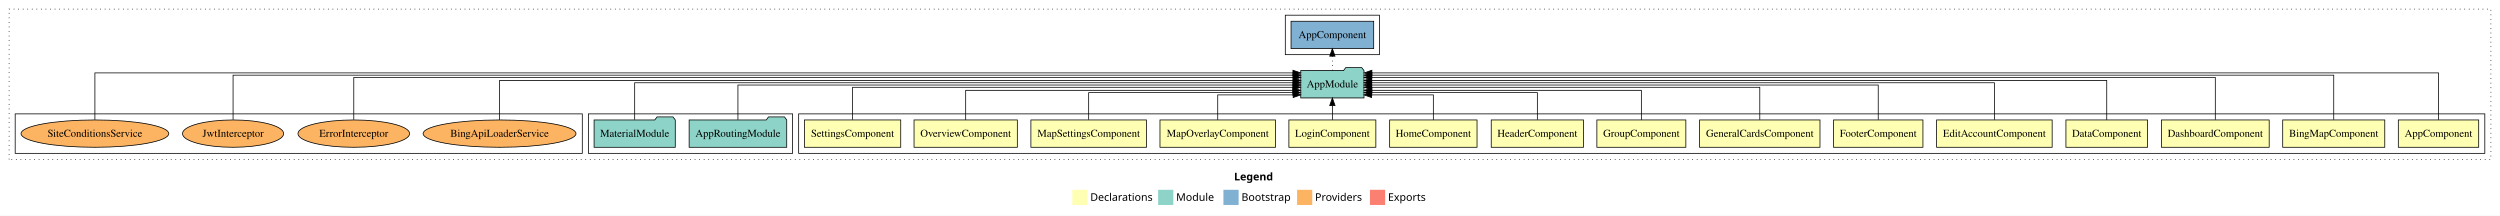
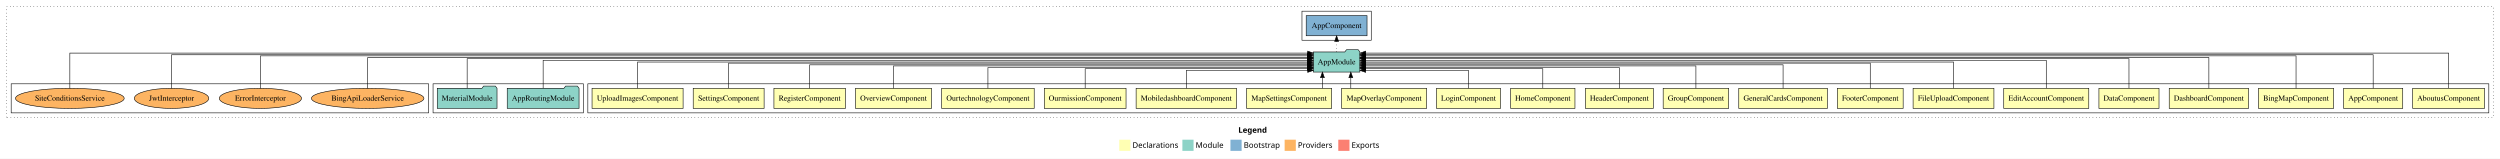
- <svg xmlns="http://www.w3.org/2000/svg" width="3293pt" height="284pt" viewBox="0.00 0.00 3293.00 284.00">
+ <svg xmlns="http://www.w3.org/2000/svg" width="4474pt" height="284pt" viewBox="0.00 0.00 4474.00 284.00">
  <g id="graph0" class="graph" transform="scale(1 1) rotate(0) translate(4 280)">
-     <polygon fill="#ffffff" stroke="transparent" points="-4,4 -4,-280 3289,-280 3289,4 -4,4" />
-     <text text-anchor="start" x="1621.509" y="-42.4" font-family="sans-serif" font-weight="bold" font-size="14.00" fill="#000000">Legend</text>
-     <polygon fill="#ffffb3" stroke="transparent" points="1408.5,-10 1408.5,-30 1428.5,-30 1428.5,-10 1408.5,-10" />
-     <text text-anchor="start" x="1432.129" y="-15.4" font-family="sans-serif" font-size="14.00" fill="#000000">  Declarations</text>
-     <polygon fill="#8dd3c7" stroke="transparent" points="1521.5,-10 1521.5,-30 1541.5,-30 1541.5,-10 1521.5,-10" />
-     <text text-anchor="start" x="1545.225" y="-15.4" font-family="sans-serif" font-size="14.00" fill="#000000">  Module</text>
-     <polygon fill="#80b1d3" stroke="transparent" points="1607.5,-10 1607.5,-30 1627.5,-30 1627.5,-10 1607.5,-10" />
-     <text text-anchor="start" x="1631.281" y="-15.4" font-family="sans-serif" font-size="14.00" fill="#000000">  Bootstrap</text>
-     <polygon fill="#fdb462" stroke="transparent" points="1704.5,-10 1704.5,-30 1724.5,-30 1724.5,-10 1704.5,-10" />
-     <text text-anchor="start" x="1728.173" y="-15.4" font-family="sans-serif" font-size="14.00" fill="#000000">  Providers</text>
-     <polygon fill="#fb8072" stroke="transparent" points="1800.5,-10 1800.5,-30 1820.5,-30 1820.5,-10 1800.5,-10" />
-     <text text-anchor="start" x="1824.226" y="-15.4" font-family="sans-serif" font-size="14.00" fill="#000000">  Exports</text>
+     <polygon fill="#ffffff" stroke="transparent" points="-4,4 -4,-280 4470,-280 4470,4 -4,4" />
+     <text text-anchor="start" x="2212.009" y="-42.4" font-family="sans-serif" font-weight="bold" font-size="14.00" fill="#000000">Legend</text>
+     <polygon fill="#ffffb3" stroke="transparent" points="1999,-10 1999,-30 2019,-30 2019,-10 1999,-10" />
+     <text text-anchor="start" x="2022.629" y="-15.4" font-family="sans-serif" font-size="14.00" fill="#000000">  Declarations</text>
+     <polygon fill="#8dd3c7" stroke="transparent" points="2112,-10 2112,-30 2132,-30 2132,-10 2112,-10" />
+     <text text-anchor="start" x="2135.725" y="-15.4" font-family="sans-serif" font-size="14.00" fill="#000000">  Module</text>
+     <polygon fill="#80b1d3" stroke="transparent" points="2198,-10 2198,-30 2218,-30 2218,-10 2198,-10" />
+     <text text-anchor="start" x="2221.781" y="-15.4" font-family="sans-serif" font-size="14.00" fill="#000000">  Bootstrap</text>
+     <polygon fill="#fdb462" stroke="transparent" points="2295,-10 2295,-30 2315,-30 2315,-10 2295,-10" />
+     <text text-anchor="start" x="2318.673" y="-15.4" font-family="sans-serif" font-size="14.00" fill="#000000">  Providers</text>
+     <polygon fill="#fb8072" stroke="transparent" points="2391,-10 2391,-30 2411,-30 2411,-10 2391,-10" />
+     <text text-anchor="start" x="2414.726" y="-15.4" font-family="sans-serif" font-size="14.00" fill="#000000">  Exports</text>
    <g id="clust1" class="cluster">
-       <polygon fill="none" stroke="#000000" stroke-dasharray="1,5" points="8,-70 8,-268 3277,-268 3277,-70 8,-70" />
+       <polygon fill="none" stroke="#000000" stroke-dasharray="1,5" points="8,-70 8,-268 4458,-268 4458,-70 8,-70" />
    </g>
    <g id="clust2" class="cluster">
-       <polygon fill="none" stroke="#000000" points="1048,-78 1048,-130 3269,-130 3269,-78 1048,-78" />
-     </g>
-     <g id="clust18" class="cluster">
+       <polygon fill="none" stroke="#000000" points="1048,-78 1048,-130 4450,-130 4450,-78 1048,-78" />
+     </g>
+     <g id="clust25" class="cluster">
      <polygon fill="none" stroke="#000000" points="771,-78 771,-130 1040,-130 1040,-78 771,-78" />
    </g>
-     <g id="clust20" class="cluster">
-       <polygon fill="none" stroke="#000000" points="1689,-208 1689,-260 1813,-260 1813,-208 1689,-208" />
-     </g>
-     <g id="clust21" class="cluster">
+     <g id="clust27" class="cluster">
+       <polygon fill="none" stroke="#000000" points="2326,-208 2326,-260 2450,-260 2450,-208 2326,-208" />
+     </g>
+     <g id="clust28" class="cluster">
      <polygon fill="none" stroke="#000000" points="16,-78 16,-130 763,-130 763,-78 16,-78" />
    </g>
    <g id="node1" class="node">
-       <polygon fill="#ffffb3" stroke="#000000" points="3260.94,-122 3155.06,-122 3155.06,-86 3260.94,-86 3260.94,-122" />
-       <text text-anchor="middle" x="3208" y="-99.8" font-family="Times,serif" font-size="14.00" fill="#000000">AppComponent</text>
+       <polygon fill="#ffffb3" stroke="#000000" points="4442.274,-122 4313.726,-122 4313.726,-86 4442.274,-86 4442.274,-122" />
+       <text text-anchor="middle" x="4378" y="-99.8" font-family="Times,serif" font-size="14.00" fill="#000000">AboutusComponent</text>
+     </g>
+     <g id="node23" class="node">
+       <polygon fill="#8dd3c7" stroke="#000000" points="2429.657,-187 2426.657,-191 2405.657,-191 2402.657,-187 2346.343,-187 2346.343,-151 2429.657,-151 2429.657,-187" />
+       <text text-anchor="middle" x="2388" y="-164.8" font-family="Times,serif" font-size="14.00" fill="#000000">AppModule</text>
+     </g>
+     <g id="edge1" class="edge">
+       <path fill="none" stroke="#000000" d="M4378,-122.38C4378,-146.279 4378,-185 4378,-185 4378,-185 2440.023,-185 2440.023,-185" />
+       <polygon fill="#000000" stroke="#000000" points="2440.023,-181.5 2430.023,-185 2440.023,-188.5 2440.023,-181.5" />
+     </g>
+     <g id="node2" class="node">
+       <polygon fill="#ffffb3" stroke="#000000" points="4295.94,-122 4190.06,-122 4190.06,-86 4295.94,-86 4295.94,-122" />
+       <text text-anchor="middle" x="4243" y="-99.8" font-family="Times,serif" font-size="14.00" fill="#000000">AppComponent</text>
+     </g>
+     <g id="edge2" class="edge">
+       <path fill="none" stroke="#000000" d="M4243,-122.091C4243,-145.133 4243,-182 4243,-182 4243,-182 2439.786,-182 2439.786,-182" />
+       <polygon fill="#000000" stroke="#000000" points="2439.786,-178.5 2429.786,-182 2439.786,-185.5 2439.786,-178.5" />
+     </g>
+     <g id="node3" class="node">
+       <polygon fill="#ffffb3" stroke="#000000" points="4172.219,-122 4037.781,-122 4037.781,-86 4172.219,-86 4172.219,-122" />
+       <text text-anchor="middle" x="4105" y="-99.8" font-family="Times,serif" font-size="14.00" fill="#000000">BingMapComponent</text>
+     </g>
+     <g id="edge3" class="edge">
+       <path fill="none" stroke="#000000" d="M4105,-122.011C4105,-144.485 4105,-180 4105,-180 4105,-180 2440.017,-180 2440.017,-180" />
+       <polygon fill="#000000" stroke="#000000" points="2440.017,-176.5 2430.017,-180 2440.017,-183.5 2440.017,-176.5" />
+     </g>
+     <g id="node4" class="node">
+       <polygon fill="#ffffb3" stroke="#000000" points="4019.973,-122 3878.027,-122 3878.027,-86 4019.973,-86 4019.973,-122" />
+       <text text-anchor="middle" x="3949" y="-99.8" font-family="Times,serif" font-size="14.00" fill="#000000">DashboardComponent</text>
+     </g>
+     <g id="edge4" class="edge">
+       <path fill="none" stroke="#000000" d="M3949,-122.045C3949,-143.662 3949,-177 3949,-177 3949,-177 2439.753,-177 2439.753,-177" />
+       <polygon fill="#000000" stroke="#000000" points="2439.753,-173.5 2429.753,-177 2439.753,-180.5 2439.753,-173.5" />
+     </g>
+     <g id="node5" class="node">
+       <polygon fill="#ffffb3" stroke="#000000" points="3859.759,-122 3752.241,-122 3752.241,-86 3859.759,-86 3859.759,-122" />
+       <text text-anchor="middle" x="3806" y="-99.8" font-family="Times,serif" font-size="14.00" fill="#000000">DataComponent</text>
+     </g>
+     <g id="edge5" class="edge">
+       <path fill="none" stroke="#000000" d="M3806,-122.284C3806,-143.321 3806,-175 3806,-175 3806,-175 2439.67,-175 2439.67,-175" />
+       <polygon fill="#000000" stroke="#000000" points="2439.67,-171.5 2429.67,-175 2439.67,-178.5 2439.67,-171.5" />
+     </g>
+     <g id="node6" class="node">
+       <polygon fill="#ffffb3" stroke="#000000" points="3734.093,-122 3581.907,-122 3581.907,-86 3734.093,-86 3734.093,-122" />
+       <text text-anchor="middle" x="3658" y="-99.8" font-family="Times,serif" font-size="14.00" fill="#000000">EditAccountComponent</text>
+     </g>
+     <g id="edge6" class="edge">
+       <path fill="none" stroke="#000000" d="M3658,-122.223C3658,-142.365 3658,-172 3658,-172 3658,-172 2439.893,-172 2439.893,-172" />
+       <polygon fill="#000000" stroke="#000000" points="2439.894,-168.5 2429.893,-172 2439.893,-175.5 2439.894,-168.5" />
+     </g>
+     <g id="node7" class="node">
+       <polygon fill="#ffffb3" stroke="#000000" points="3564.323,-122 3419.677,-122 3419.677,-86 3564.323,-86 3564.323,-122" />
+       <text text-anchor="middle" x="3492" y="-99.8" font-family="Times,serif" font-size="14.00" fill="#000000">FileUploadComponent</text>
+     </g>
+     <g id="edge7" class="edge">
+       <path fill="none" stroke="#000000" d="M3492,-122.106C3492,-141.339 3492,-169 3492,-169 3492,-169 2439.93,-169 2439.93,-169" />
+       <polygon fill="#000000" stroke="#000000" points="2439.93,-165.5 2429.93,-169 2439.93,-172.5 2439.93,-165.5" />
+     </g>
+     <g id="node8" class="node">
+       <polygon fill="#ffffb3" stroke="#000000" points="3401.881,-122 3284.119,-122 3284.119,-86 3401.881,-86 3401.881,-122" />
+       <text text-anchor="middle" x="3343" y="-99.8" font-family="Times,serif" font-size="14.00" fill="#000000">FooterComponent</text>
+     </g>
+     <g id="edge8" class="edge">
+       <path fill="none" stroke="#000000" d="M3343,-122.222C3343,-140.828 3343,-167 3343,-167 3343,-167 2439.958,-167 2439.958,-167" />
+       <polygon fill="#000000" stroke="#000000" points="2439.958,-163.5 2429.958,-167 2439.958,-170.5 2439.958,-163.5" />
+     </g>
+     <g id="node9" class="node">
+       <polygon fill="#ffffb3" stroke="#000000" points="3266.291,-122 3107.709,-122 3107.709,-86 3266.291,-86 3266.291,-122" />
+       <text text-anchor="middle" x="3187" y="-99.8" font-family="Times,serif" font-size="14.00" fill="#000000">GeneralCardsComponent</text>
+     </g>
+     <g id="edge9" class="edge">
+       <path fill="none" stroke="#000000" d="M3187,-122.002C3187,-139.675 3187,-164 3187,-164 3187,-164 2439.833,-164 2439.833,-164" />
+       <polygon fill="#000000" stroke="#000000" points="2439.833,-160.5 2429.833,-164 2439.833,-167.5 2439.833,-160.5" />
+     </g>
+     <g id="node10" class="node">
+       <polygon fill="#ffffb3" stroke="#000000" points="3089.6,-122 2972.4,-122 2972.4,-86 3089.6,-86 3089.6,-122" />
+       <text text-anchor="middle" x="3031" y="-99.8" font-family="Times,serif" font-size="14.00" fill="#000000">GroupComponent</text>
+     </g>
+     <g id="edge10" class="edge">
+       <path fill="none" stroke="#000000" d="M3031,-122.034C3031,-139.06 3031,-162 3031,-162 3031,-162 2439.694,-162 2439.694,-162" />
+       <polygon fill="#000000" stroke="#000000" points="2439.694,-158.5 2429.694,-162 2439.694,-165.5 2439.694,-158.5" />
+     </g>
+     <g id="node11" class="node">
+       <polygon fill="#ffffb3" stroke="#000000" points="2954.744,-122 2833.256,-122 2833.256,-86 2954.744,-86 2954.744,-122" />
+       <text text-anchor="middle" x="2894" y="-99.8" font-family="Times,serif" font-size="14.00" fill="#000000">HeaderComponent</text>
+     </g>
+     <g id="edge11" class="edge">
+       <path fill="none" stroke="#000000" d="M2894,-122.009C2894,-138.049 2894,-159 2894,-159 2894,-159 2439.839,-159 2439.839,-159" />
+       <polygon fill="#000000" stroke="#000000" points="2439.839,-155.5 2429.839,-159 2439.839,-162.5 2439.839,-155.5" />
+     </g>
+     <g id="node12" class="node">
+       <polygon fill="#ffffb3" stroke="#000000" points="2814.545,-122 2699.455,-122 2699.455,-86 2814.545,-86 2814.545,-122" />
+       <text text-anchor="middle" x="2757" y="-99.8" font-family="Times,serif" font-size="14.00" fill="#000000">HomeComponent</text>
+     </g>
+     <g id="edge12" class="edge">
+       <path fill="none" stroke="#000000" d="M2757,-122.24C2757,-137.571 2757,-157 2757,-157 2757,-157 2439.97,-157 2439.97,-157" />
+       <polygon fill="#000000" stroke="#000000" points="2439.97,-153.5 2429.97,-157 2439.97,-160.5 2439.97,-153.5" />
+     </g>
+     <g id="node13" class="node">
+       <polygon fill="#ffffb3" stroke="#000000" points="2681.276,-122 2566.724,-122 2566.724,-86 2681.276,-86 2681.276,-122" />
+       <text text-anchor="middle" x="2624" y="-99.8" font-family="Times,serif" font-size="14.00" fill="#000000">LoginComponent</text>
+     </g>
+     <g id="edge13" class="edge">
+       <path fill="none" stroke="#000000" d="M2624,-122.051C2624,-136.373 2624,-154 2624,-154 2624,-154 2439.92,-154 2439.92,-154" />
+       <polygon fill="#000000" stroke="#000000" points="2439.92,-150.5 2429.92,-154 2439.92,-157.5 2439.92,-150.5" />
+     </g>
+     <g id="node14" class="node">
+       <polygon fill="#ffffb3" stroke="#000000" points="2549.079,-122 2396.921,-122 2396.921,-86 2549.079,-86 2549.079,-122" />
+       <text text-anchor="middle" x="2473" y="-99.8" font-family="Times,serif" font-size="14.00" fill="#000000">MapOverlayComponent</text>
+     </g>
+     <g id="edge14" class="edge">
+       <path fill="none" stroke="#000000" d="M2413.394,-122.106C2413.394,-122.106 2413.394,-140.991 2413.394,-140.991" />
+       <polygon fill="#000000" stroke="#000000" points="2409.894,-140.991 2413.394,-150.991 2416.894,-140.991 2409.894,-140.991" />
+     </g>
+     <g id="node15" class="node">
+       <polygon fill="#ffffb3" stroke="#000000" points="2379.105,-122 2226.895,-122 2226.895,-86 2379.105,-86 2379.105,-122" />
+       <text text-anchor="middle" x="2303" y="-99.8" font-family="Times,serif" font-size="14.00" fill="#000000">MapSettingsComponent</text>
+     </g>
+     <g id="edge15" class="edge">
+       <path fill="none" stroke="#000000" d="M2362.612,-122.106C2362.612,-122.106 2362.612,-140.991 2362.612,-140.991" />
+       <polygon fill="#000000" stroke="#000000" points="2359.112,-140.991 2362.612,-150.991 2366.112,-140.991 2359.112,-140.991" />
    </g>
    <g id="node16" class="node">
-       <polygon fill="#8dd3c7" stroke="#000000" points="1792.657,-187 1789.657,-191 1768.657,-191 1765.657,-187 1709.343,-187 1709.343,-151 1792.657,-151 1792.657,-187" />
-       <text text-anchor="middle" x="1751" y="-164.8" font-family="Times,serif" font-size="14.00" fill="#000000">AppModule</text>
-     </g>
-     <g id="edge1" class="edge">
-       <path fill="none" stroke="#000000" d="M3208,-122.153C3208,-145.757 3208,-184 3208,-184 3208,-184 1803.034,-184 1803.034,-184" />
-       <polygon fill="#000000" stroke="#000000" points="1803.034,-180.5 1793.034,-184 1803.034,-187.5 1803.034,-180.5" />
-     </g>
-     <g id="node2" class="node">
-       <polygon fill="#ffffb3" stroke="#000000" points="3137.219,-122 3002.781,-122 3002.781,-86 3137.219,-86 3137.219,-122" />
-       <text text-anchor="middle" x="3070" y="-99.8" font-family="Times,serif" font-size="14.00" fill="#000000">BingMapComponent</text>
-     </g>
-     <g id="edge2" class="edge">
-       <path fill="none" stroke="#000000" d="M3070,-122.248C3070,-145.018 3070,-181 3070,-181 3070,-181 1803.022,-181 1803.022,-181" />
-       <polygon fill="#000000" stroke="#000000" points="1803.022,-177.5 1793.022,-181 1803.022,-184.5 1803.022,-177.5" />
-     </g>
-     <g id="node3" class="node">
-       <polygon fill="#ffffb3" stroke="#000000" points="2984.973,-122 2843.027,-122 2843.027,-86 2984.973,-86 2984.973,-122" />
-       <text text-anchor="middle" x="2914" y="-99.8" font-family="Times,serif" font-size="14.00" fill="#000000">DashboardComponent</text>
-     </g>
-     <g id="edge3" class="edge">
-       <path fill="none" stroke="#000000" d="M2914,-122.292C2914,-144.206 2914,-178 2914,-178 2914,-178 1802.735,-178 1802.735,-178" />
-       <polygon fill="#000000" stroke="#000000" points="1802.735,-174.5 1792.735,-178 1802.735,-181.5 1802.735,-174.5" />
-     </g>
-     <g id="node4" class="node">
-       <polygon fill="#ffffb3" stroke="#000000" points="2824.759,-122 2717.241,-122 2717.241,-86 2824.759,-86 2824.759,-122" />
-       <text text-anchor="middle" x="2771" y="-99.8" font-family="Times,serif" font-size="14.00" fill="#000000">DataComponent</text>
-     </g>
-     <g id="edge4" class="edge">
-       <path fill="none" stroke="#000000" d="M2771,-122.027C2771,-142.767 2771,-174 2771,-174 2771,-174 1802.887,-174 1802.887,-174" />
-       <polygon fill="#000000" stroke="#000000" points="1802.887,-170.5 1792.887,-174 1802.887,-177.5 1802.887,-170.5" />
-     </g>
-     <g id="node5" class="node">
-       <polygon fill="#ffffb3" stroke="#000000" points="2699.093,-122 2546.907,-122 2546.907,-86 2699.093,-86 2699.093,-122" />
-       <text text-anchor="middle" x="2623" y="-99.8" font-family="Times,serif" font-size="14.00" fill="#000000">EditAccountComponent</text>
-     </g>
-     <g id="edge5" class="edge">
-       <path fill="none" stroke="#000000" d="M2623,-122.308C2623,-142.145 2623,-171 2623,-171 2623,-171 1802.765,-171 1802.765,-171" />
-       <polygon fill="#000000" stroke="#000000" points="1802.765,-167.5 1792.765,-171 1802.765,-174.5 1802.765,-167.5" />
-     </g>
-     <g id="node6" class="node">
-       <polygon fill="#ffffb3" stroke="#000000" points="2528.881,-122 2411.119,-122 2411.119,-86 2528.881,-86 2528.881,-122" />
-       <text text-anchor="middle" x="2470" y="-99.8" font-family="Times,serif" font-size="14.00" fill="#000000">FooterComponent</text>
-     </g>
-     <g id="edge6" class="edge">
-       <path fill="none" stroke="#000000" d="M2470,-122.169C2470,-141.09 2470,-168 2470,-168 2470,-168 1802.764,-168 1802.764,-168" />
-       <polygon fill="#000000" stroke="#000000" points="1802.764,-164.5 1792.764,-168 1802.764,-171.5 1802.764,-164.5" />
-     </g>
-     <g id="node7" class="node">
-       <polygon fill="#ffffb3" stroke="#000000" points="2393.291,-122 2234.709,-122 2234.709,-86 2393.291,-86 2393.291,-122" />
-       <text text-anchor="middle" x="2314" y="-99.8" font-family="Times,serif" font-size="14.00" fill="#000000">GeneralCardsComponent</text>
-     </g>
-     <g id="edge7" class="edge">
-       <path fill="none" stroke="#000000" d="M2314,-122.302C2314,-140.27 2314,-165 2314,-165 2314,-165 1802.857,-165 1802.857,-165" />
-       <polygon fill="#000000" stroke="#000000" points="1802.857,-161.5 1792.857,-165 1802.857,-168.5 1802.857,-161.5" />
-     </g>
-     <g id="node8" class="node">
-       <polygon fill="#ffffb3" stroke="#000000" points="2216.6,-122 2099.4,-122 2099.4,-86 2216.6,-86 2216.6,-122" />
-       <text text-anchor="middle" x="2158" y="-99.8" font-family="Times,serif" font-size="14.00" fill="#000000">GroupComponent</text>
-     </g>
-     <g id="edge8" class="edge">
-       <path fill="none" stroke="#000000" d="M2158,-122.035C2158,-138.734 2158,-161 2158,-161 2158,-161 1803.023,-161 1803.023,-161" />
-       <polygon fill="#000000" stroke="#000000" points="1803.023,-157.5 1793.023,-161 1803.023,-164.5 1803.023,-157.5" />
-     </g>
-     <g id="node9" class="node">
-       <polygon fill="#ffffb3" stroke="#000000" points="2081.744,-122 1960.256,-122 1960.256,-86 2081.744,-86 2081.744,-122" />
-       <text text-anchor="middle" x="2021" y="-99.8" font-family="Times,serif" font-size="14.00" fill="#000000">HeaderComponent</text>
-     </g>
-     <g id="edge9" class="edge">
-       <path fill="none" stroke="#000000" d="M2021,-122.282C2021,-137.948 2021,-158 2021,-158 2021,-158 1802.891,-158 1802.891,-158" />
-       <polygon fill="#000000" stroke="#000000" points="1802.891,-154.5 1792.891,-158 1802.891,-161.5 1802.891,-154.5" />
-     </g>
-     <g id="node10" class="node">
-       <polygon fill="#ffffb3" stroke="#000000" points="1941.545,-122 1826.455,-122 1826.455,-86 1941.545,-86 1941.545,-122" />
-       <text text-anchor="middle" x="1884" y="-99.8" font-family="Times,serif" font-size="14.00" fill="#000000">HomeComponent</text>
-     </g>
-     <g id="edge10" class="edge">
-       <path fill="none" stroke="#000000" d="M1884,-122.124C1884,-136.783 1884,-155 1884,-155 1884,-155 1802.717,-155 1802.717,-155" />
-       <polygon fill="#000000" stroke="#000000" points="1802.717,-151.5 1792.717,-155 1802.717,-158.5 1802.717,-151.5" />
-     </g>
-     <g id="node11" class="node">
-       <polygon fill="#ffffb3" stroke="#000000" points="1808.276,-122 1693.724,-122 1693.724,-86 1808.276,-86 1808.276,-122" />
-       <text text-anchor="middle" x="1751" y="-99.8" font-family="Times,serif" font-size="14.00" fill="#000000">LoginComponent</text>
-     </g>
-     <g id="edge11" class="edge">
-       <path fill="none" stroke="#000000" d="M1751,-122.106C1751,-122.106 1751,-140.991 1751,-140.991" />
-       <polygon fill="#000000" stroke="#000000" points="1747.5,-140.991 1751,-150.991 1754.5,-140.991 1747.5,-140.991" />
-     </g>
-     <g id="node12" class="node">
-       <polygon fill="#ffffb3" stroke="#000000" points="1676.079,-122 1523.921,-122 1523.921,-86 1676.079,-86 1676.079,-122" />
-       <text text-anchor="middle" x="1600" y="-99.8" font-family="Times,serif" font-size="14.00" fill="#000000">MapOverlayComponent</text>
-     </g>
-     <g id="edge12" class="edge">
-       <path fill="none" stroke="#000000" d="M1600,-122.124C1600,-136.783 1600,-155 1600,-155 1600,-155 1699.339,-155 1699.339,-155" />
-       <polygon fill="#000000" stroke="#000000" points="1699.339,-158.5 1709.339,-155 1699.339,-151.5 1699.339,-158.5" />
-     </g>
-     <g id="node13" class="node">
-       <polygon fill="#ffffb3" stroke="#000000" points="1506.105,-122 1353.895,-122 1353.895,-86 1506.105,-86 1506.105,-122" />
-       <text text-anchor="middle" x="1430" y="-99.8" font-family="Times,serif" font-size="14.00" fill="#000000">MapSettingsComponent</text>
-     </g>
-     <g id="edge13" class="edge">
-       <path fill="none" stroke="#000000" d="M1430,-122.282C1430,-137.948 1430,-158 1430,-158 1430,-158 1699.035,-158 1699.035,-158" />
-       <polygon fill="#000000" stroke="#000000" points="1699.035,-161.5 1709.035,-158 1699.035,-154.5 1699.035,-161.5" />
-     </g>
-     <g id="node14" class="node">
-       <polygon fill="#ffffb3" stroke="#000000" points="1336.027,-122 1199.973,-122 1199.973,-86 1336.027,-86 1336.027,-122" />
-       <text text-anchor="middle" x="1268" y="-99.8" font-family="Times,serif" font-size="14.00" fill="#000000">OverviewComponent</text>
-     </g>
-     <g id="edge14" class="edge">
-       <path fill="none" stroke="#000000" d="M1268,-122.035C1268,-138.734 1268,-161 1268,-161 1268,-161 1698.982,-161 1698.982,-161" />
-       <polygon fill="#000000" stroke="#000000" points="1698.982,-164.5 1708.982,-161 1698.982,-157.5 1698.982,-164.5" />
-     </g>
-     <g id="node15" class="node">
-       <polygon fill="#ffffb3" stroke="#000000" points="1182.447,-122 1055.553,-122 1055.553,-86 1182.447,-86 1182.447,-122" />
-       <text text-anchor="middle" x="1119" y="-99.8" font-family="Times,serif" font-size="14.00" fill="#000000">SettingsComponent</text>
-     </g>
-     <g id="edge15" class="edge">
-       <path fill="none" stroke="#000000" d="M1119,-122.302C1119,-140.27 1119,-165 1119,-165 1119,-165 1699.043,-165 1699.043,-165" />
-       <polygon fill="#000000" stroke="#000000" points="1699.043,-168.5 1709.043,-165 1699.043,-161.5 1699.043,-168.5" />
+       <polygon fill="#ffffb3" stroke="#000000" points="2208.807,-122 2029.193,-122 2029.193,-86 2208.807,-86 2208.807,-122" />
+       <text text-anchor="middle" x="2119" y="-99.8" font-family="Times,serif" font-size="14.00" fill="#000000">MobiledashboardComponent</text>
+     </g>
+     <g id="edge16" class="edge">
+       <path fill="none" stroke="#000000" d="M2119,-122.051C2119,-136.373 2119,-154 2119,-154 2119,-154 2336.264,-154 2336.264,-154" />
+       <polygon fill="#000000" stroke="#000000" points="2336.264,-157.5 2346.264,-154 2336.264,-150.5 2336.264,-157.5" />
+     </g>
+     <g id="node17" class="node">
+       <polygon fill="#ffffb3" stroke="#000000" points="2011.161,-122 1864.839,-122 1864.839,-86 2011.161,-86 2011.161,-122" />
+       <text text-anchor="middle" x="1938" y="-99.8" font-family="Times,serif" font-size="14.00" fill="#000000">OurmissionComponent</text>
+     </g>
+     <g id="edge17" class="edge">
+       <path fill="none" stroke="#000000" d="M1938,-122.24C1938,-137.571 1938,-157 1938,-157 1938,-157 2336.069,-157 2336.069,-157" />
+       <polygon fill="#000000" stroke="#000000" points="2336.069,-160.5 2346.069,-157 2336.069,-153.5 2336.069,-160.5" />
+     </g>
+     <g id="node18" class="node">
+       <polygon fill="#ffffb3" stroke="#000000" points="1846.81,-122 1681.19,-122 1681.19,-86 1846.81,-86 1846.81,-122" />
+       <text text-anchor="middle" x="1764" y="-99.8" font-family="Times,serif" font-size="14.00" fill="#000000">OurtechnologyComponent</text>
+     </g>
+     <g id="edge18" class="edge">
+       <path fill="none" stroke="#000000" d="M1764,-122.009C1764,-138.049 1764,-159 1764,-159 1764,-159 2336.089,-159 2336.089,-159" />
+       <polygon fill="#000000" stroke="#000000" points="2336.089,-162.5 2346.089,-159 2336.089,-155.5 2336.089,-162.5" />
    </g>
    <g id="node19" class="node">
-       <polygon fill="#80b1d3" stroke="#000000" points="1805.439,-252 1696.561,-252 1696.561,-216 1805.439,-216 1805.439,-252" />
-       <text text-anchor="middle" x="1751" y="-229.8" font-family="Times,serif" font-size="14.00" fill="#000000">AppComponent </text>
-     </g>
-     <g id="edge18" class="edge">
-       <path fill="none" stroke="#000000" stroke-dasharray="1,5" d="M1751,-187.106C1751,-187.106 1751,-205.991 1751,-205.991" />
-       <polygon fill="#000000" stroke="#000000" points="1747.5,-205.991 1751,-215.991 1754.5,-205.991 1747.5,-205.991" />
-     </g>
-     <g id="node17" class="node">
+       <polygon fill="#ffffb3" stroke="#000000" points="1663.027,-122 1526.973,-122 1526.973,-86 1663.027,-86 1663.027,-122" />
+       <text text-anchor="middle" x="1595" y="-99.8" font-family="Times,serif" font-size="14.00" fill="#000000">OverviewComponent</text>
+     </g>
+     <g id="edge19" class="edge">
+       <path fill="none" stroke="#000000" d="M1595,-122.034C1595,-139.06 1595,-162 1595,-162 1595,-162 2336.204,-162 2336.204,-162" />
+       <polygon fill="#000000" stroke="#000000" points="2336.204,-165.5 2346.204,-162 2336.204,-158.5 2336.204,-165.5" />
+     </g>
+     <g id="node20" class="node">
+       <polygon fill="#ffffb3" stroke="#000000" points="1508.985,-122 1381.015,-122 1381.015,-86 1508.985,-86 1508.985,-122" />
+       <text text-anchor="middle" x="1445" y="-99.8" font-family="Times,serif" font-size="14.00" fill="#000000">RegisterComponent</text>
+     </g>
+     <g id="edge20" class="edge">
+       <path fill="none" stroke="#000000" d="M1445,-122.002C1445,-139.675 1445,-164 1445,-164 1445,-164 2336.264,-164 2336.264,-164" />
+       <polygon fill="#000000" stroke="#000000" points="2336.264,-167.5 2346.264,-164 2336.264,-160.5 2336.264,-167.5" />
+     </g>
+     <g id="node21" class="node">
+       <polygon fill="#ffffb3" stroke="#000000" points="1363.447,-122 1236.553,-122 1236.553,-86 1363.447,-86 1363.447,-122" />
+       <text text-anchor="middle" x="1300" y="-99.8" font-family="Times,serif" font-size="14.00" fill="#000000">SettingsComponent</text>
+     </g>
+     <g id="edge21" class="edge">
+       <path fill="none" stroke="#000000" d="M1300,-122.222C1300,-140.828 1300,-167 1300,-167 1300,-167 2336.016,-167 2336.016,-167" />
+       <polygon fill="#000000" stroke="#000000" points="2336.016,-170.5 2346.016,-167 2336.016,-163.5 2336.016,-170.5" />
+     </g>
+     <g id="node22" class="node">
+       <polygon fill="#ffffb3" stroke="#000000" points="1218.469,-122 1055.531,-122 1055.531,-86 1218.469,-86 1218.469,-122" />
+       <text text-anchor="middle" x="1137" y="-99.8" font-family="Times,serif" font-size="14.00" fill="#000000">UploadImagesComponent</text>
+     </g>
+     <g id="edge22" class="edge">
+       <path fill="none" stroke="#000000" d="M1137,-122.106C1137,-141.339 1137,-169 1137,-169 1137,-169 2336.019,-169 2336.019,-169" />
+       <polygon fill="#000000" stroke="#000000" points="2336.019,-172.5 2346.019,-169 2336.019,-165.5 2336.019,-172.5" />
+     </g>
+     <g id="node26" class="node">
+       <polygon fill="#80b1d3" stroke="#000000" points="2442.439,-252 2333.561,-252 2333.561,-216 2442.439,-216 2442.439,-252" />
+       <text text-anchor="middle" x="2388" y="-229.8" font-family="Times,serif" font-size="14.00" fill="#000000">AppComponent </text>
+     </g>
+     <g id="edge25" class="edge">
+       <path fill="none" stroke="#000000" stroke-dasharray="1,5" d="M2388,-187.106C2388,-187.106 2388,-205.991 2388,-205.991" />
+       <polygon fill="#000000" stroke="#000000" points="2384.5,-205.991 2388,-215.991 2391.5,-205.991 2384.5,-205.991" />
+     </g>
+     <g id="node24" class="node">
      <polygon fill="#8dd3c7" stroke="#000000" points="1032.274,-122 1029.274,-126 1008.274,-126 1005.274,-122 903.726,-122 903.726,-86 1032.274,-86 1032.274,-122" />
      <text text-anchor="middle" x="968" y="-99.8" font-family="Times,serif" font-size="14.00" fill="#000000">AppRoutingModule</text>
    </g>
-     <g id="edge16" class="edge">
-       <path fill="none" stroke="#000000" d="M968,-122.169C968,-141.09 968,-168 968,-168 968,-168 1699.179,-168 1699.179,-168" />
-       <polygon fill="#000000" stroke="#000000" points="1699.179,-171.5 1709.179,-168 1699.179,-164.5 1699.179,-171.5" />
-     </g>
-     <g id="node18" class="node">
+     <g id="edge23" class="edge">
+       <path fill="none" stroke="#000000" d="M968,-122.223C968,-142.365 968,-172 968,-172 968,-172 2336.271,-172 2336.271,-172" />
+       <polygon fill="#000000" stroke="#000000" points="2336.271,-175.5 2346.271,-172 2336.271,-168.5 2336.271,-175.5" />
+     </g>
+     <g id="node25" class="node">
      <polygon fill="#8dd3c7" stroke="#000000" points="885.471,-122 882.471,-126 861.471,-126 858.471,-122 778.529,-122 778.529,-86 885.471,-86 885.471,-122" />
      <text text-anchor="middle" x="832" y="-99.8" font-family="Times,serif" font-size="14.00" fill="#000000">MaterialModule</text>
    </g>
-     <g id="edge17" class="edge">
-       <path fill="none" stroke="#000000" d="M832,-122.308C832,-142.145 832,-171 832,-171 832,-171 1699.124,-171 1699.124,-171" />
-       <polygon fill="#000000" stroke="#000000" points="1699.124,-174.5 1709.124,-171 1699.124,-167.5 1699.124,-174.5" />
-     </g>
-     <g id="node20" class="node">
+     <g id="edge24" class="edge">
+       <path fill="none" stroke="#000000" d="M832,-122.284C832,-143.321 832,-175 832,-175 832,-175 2335.978,-175 2335.978,-175" />
+       <polygon fill="#000000" stroke="#000000" points="2335.978,-178.5 2345.978,-175 2335.978,-171.5 2335.978,-178.5" />
+     </g>
+     <g id="node27" class="node">
      <ellipse fill="#fdb462" stroke="#000000" cx="654" cy="-104" rx="100.702" ry="18" />
      <text text-anchor="middle" x="654" y="-99.8" font-family="Times,serif" font-size="14.00" fill="#000000">BingApiLoaderService</text>
    </g>
-     <g id="edge19" class="edge">
-       <path fill="none" stroke="#000000" d="M654,-122.027C654,-142.767 654,-174 654,-174 654,-174 1699.336,-174 1699.336,-174" />
-       <polygon fill="#000000" stroke="#000000" points="1699.336,-177.5 1709.336,-174 1699.336,-170.5 1699.336,-177.5" />
-     </g>
-     <g id="node21" class="node">
+     <g id="edge26" class="edge">
+       <path fill="none" stroke="#000000" d="M654,-122.045C654,-143.662 654,-177 654,-177 654,-177 2335.996,-177 2335.996,-177" />
+       <polygon fill="#000000" stroke="#000000" points="2335.996,-180.5 2345.996,-177 2335.996,-173.5 2335.996,-180.5" />
+     </g>
+     <g id="node28" class="node">
      <ellipse fill="#fdb462" stroke="#000000" cx="462" cy="-104" rx="73.533" ry="18" />
      <text text-anchor="middle" x="462" y="-99.8" font-family="Times,serif" font-size="14.00" fill="#000000">ErrorInterceptor</text>
    </g>
-     <g id="edge20" class="edge">
-       <path fill="none" stroke="#000000" d="M462,-122.292C462,-144.206 462,-178 462,-178 462,-178 1699.21,-178 1699.21,-178" />
-       <polygon fill="#000000" stroke="#000000" points="1699.21,-181.5 1709.21,-178 1699.21,-174.5 1699.21,-181.5" />
-     </g>
-     <g id="node22" class="node">
+     <g id="edge27" class="edge">
+       <path fill="none" stroke="#000000" d="M462,-122.011C462,-144.485 462,-180 462,-180 462,-180 2335.982,-180 2335.982,-180" />
+       <polygon fill="#000000" stroke="#000000" points="2335.982,-183.5 2345.982,-180 2335.981,-176.5 2335.982,-183.5" />
+     </g>
+     <g id="node29" class="node">
      <ellipse fill="#fdb462" stroke="#000000" cx="303" cy="-104" rx="66.609" ry="18" />
      <text text-anchor="middle" x="303" y="-99.8" font-family="Times,serif" font-size="14.00" fill="#000000">JwtInterceptor</text>
    </g>
-     <g id="edge21" class="edge">
-       <path fill="none" stroke="#000000" d="M303,-122.248C303,-145.018 303,-181 303,-181 303,-181 1699.226,-181 1699.226,-181" />
-       <polygon fill="#000000" stroke="#000000" points="1699.226,-184.5 1709.226,-181 1699.226,-177.5 1699.226,-184.5" />
-     </g>
-     <g id="node23" class="node">
+     <g id="edge28" class="edge">
+       <path fill="none" stroke="#000000" d="M303,-122.091C303,-145.133 303,-182 303,-182 303,-182 2335.88,-182 2335.88,-182" />
+       <polygon fill="#000000" stroke="#000000" points="2335.88,-185.5 2345.88,-182 2335.88,-178.5 2335.88,-185.5" />
+     </g>
+     <g id="node30" class="node">
      <ellipse fill="#fdb462" stroke="#000000" cx="121" cy="-104" rx="97.307" ry="18" />
      <text text-anchor="middle" x="121" y="-99.8" font-family="Times,serif" font-size="14.00" fill="#000000">SiteConditionsService</text>
    </g>
-     <g id="edge22" class="edge">
-       <path fill="none" stroke="#000000" d="M121,-122.153C121,-145.757 121,-184 121,-184 121,-184 1699.07,-184 1699.07,-184" />
-       <polygon fill="#000000" stroke="#000000" points="1699.07,-187.5 1709.07,-184 1699.07,-180.5 1699.07,-187.5" />
+     <g id="edge29" class="edge">
+       <path fill="none" stroke="#000000" d="M121,-122.38C121,-146.279 121,-185 121,-185 121,-185 2336.226,-185 2336.226,-185" />
+       <polygon fill="#000000" stroke="#000000" points="2336.226,-188.5 2346.226,-185 2336.226,-181.5 2336.226,-188.5" />
    </g>
  </g>
</svg>
